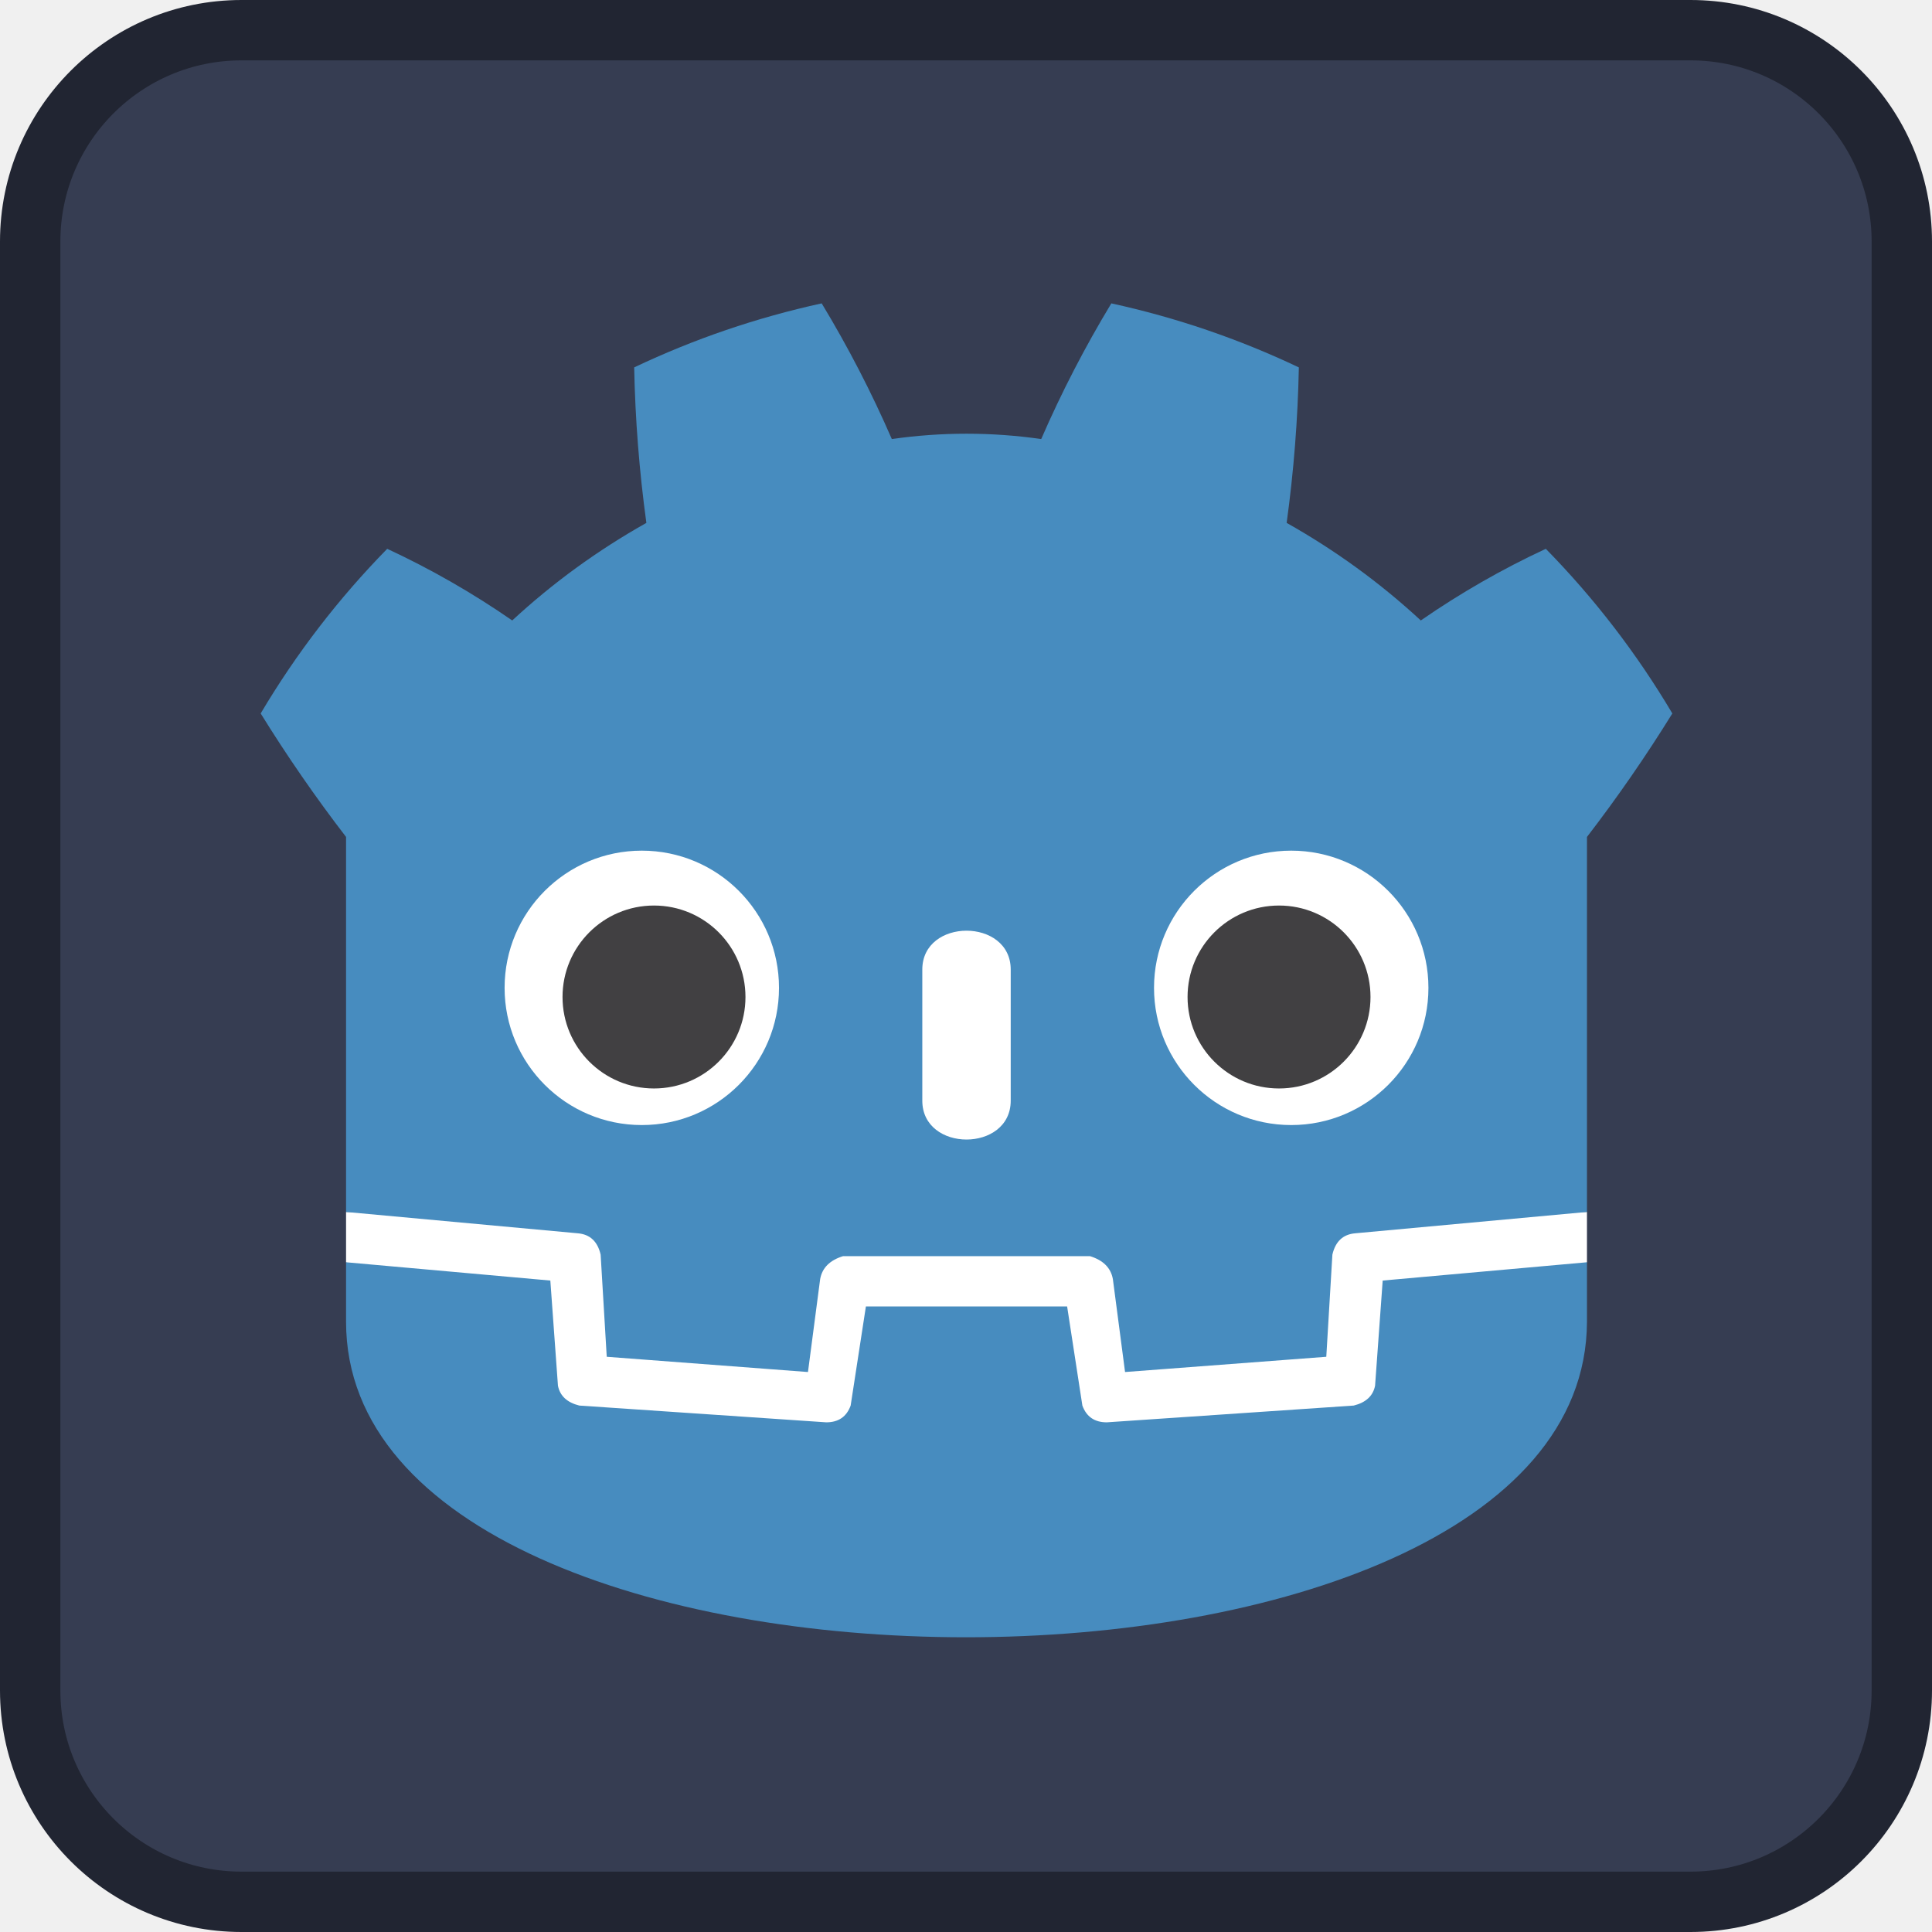
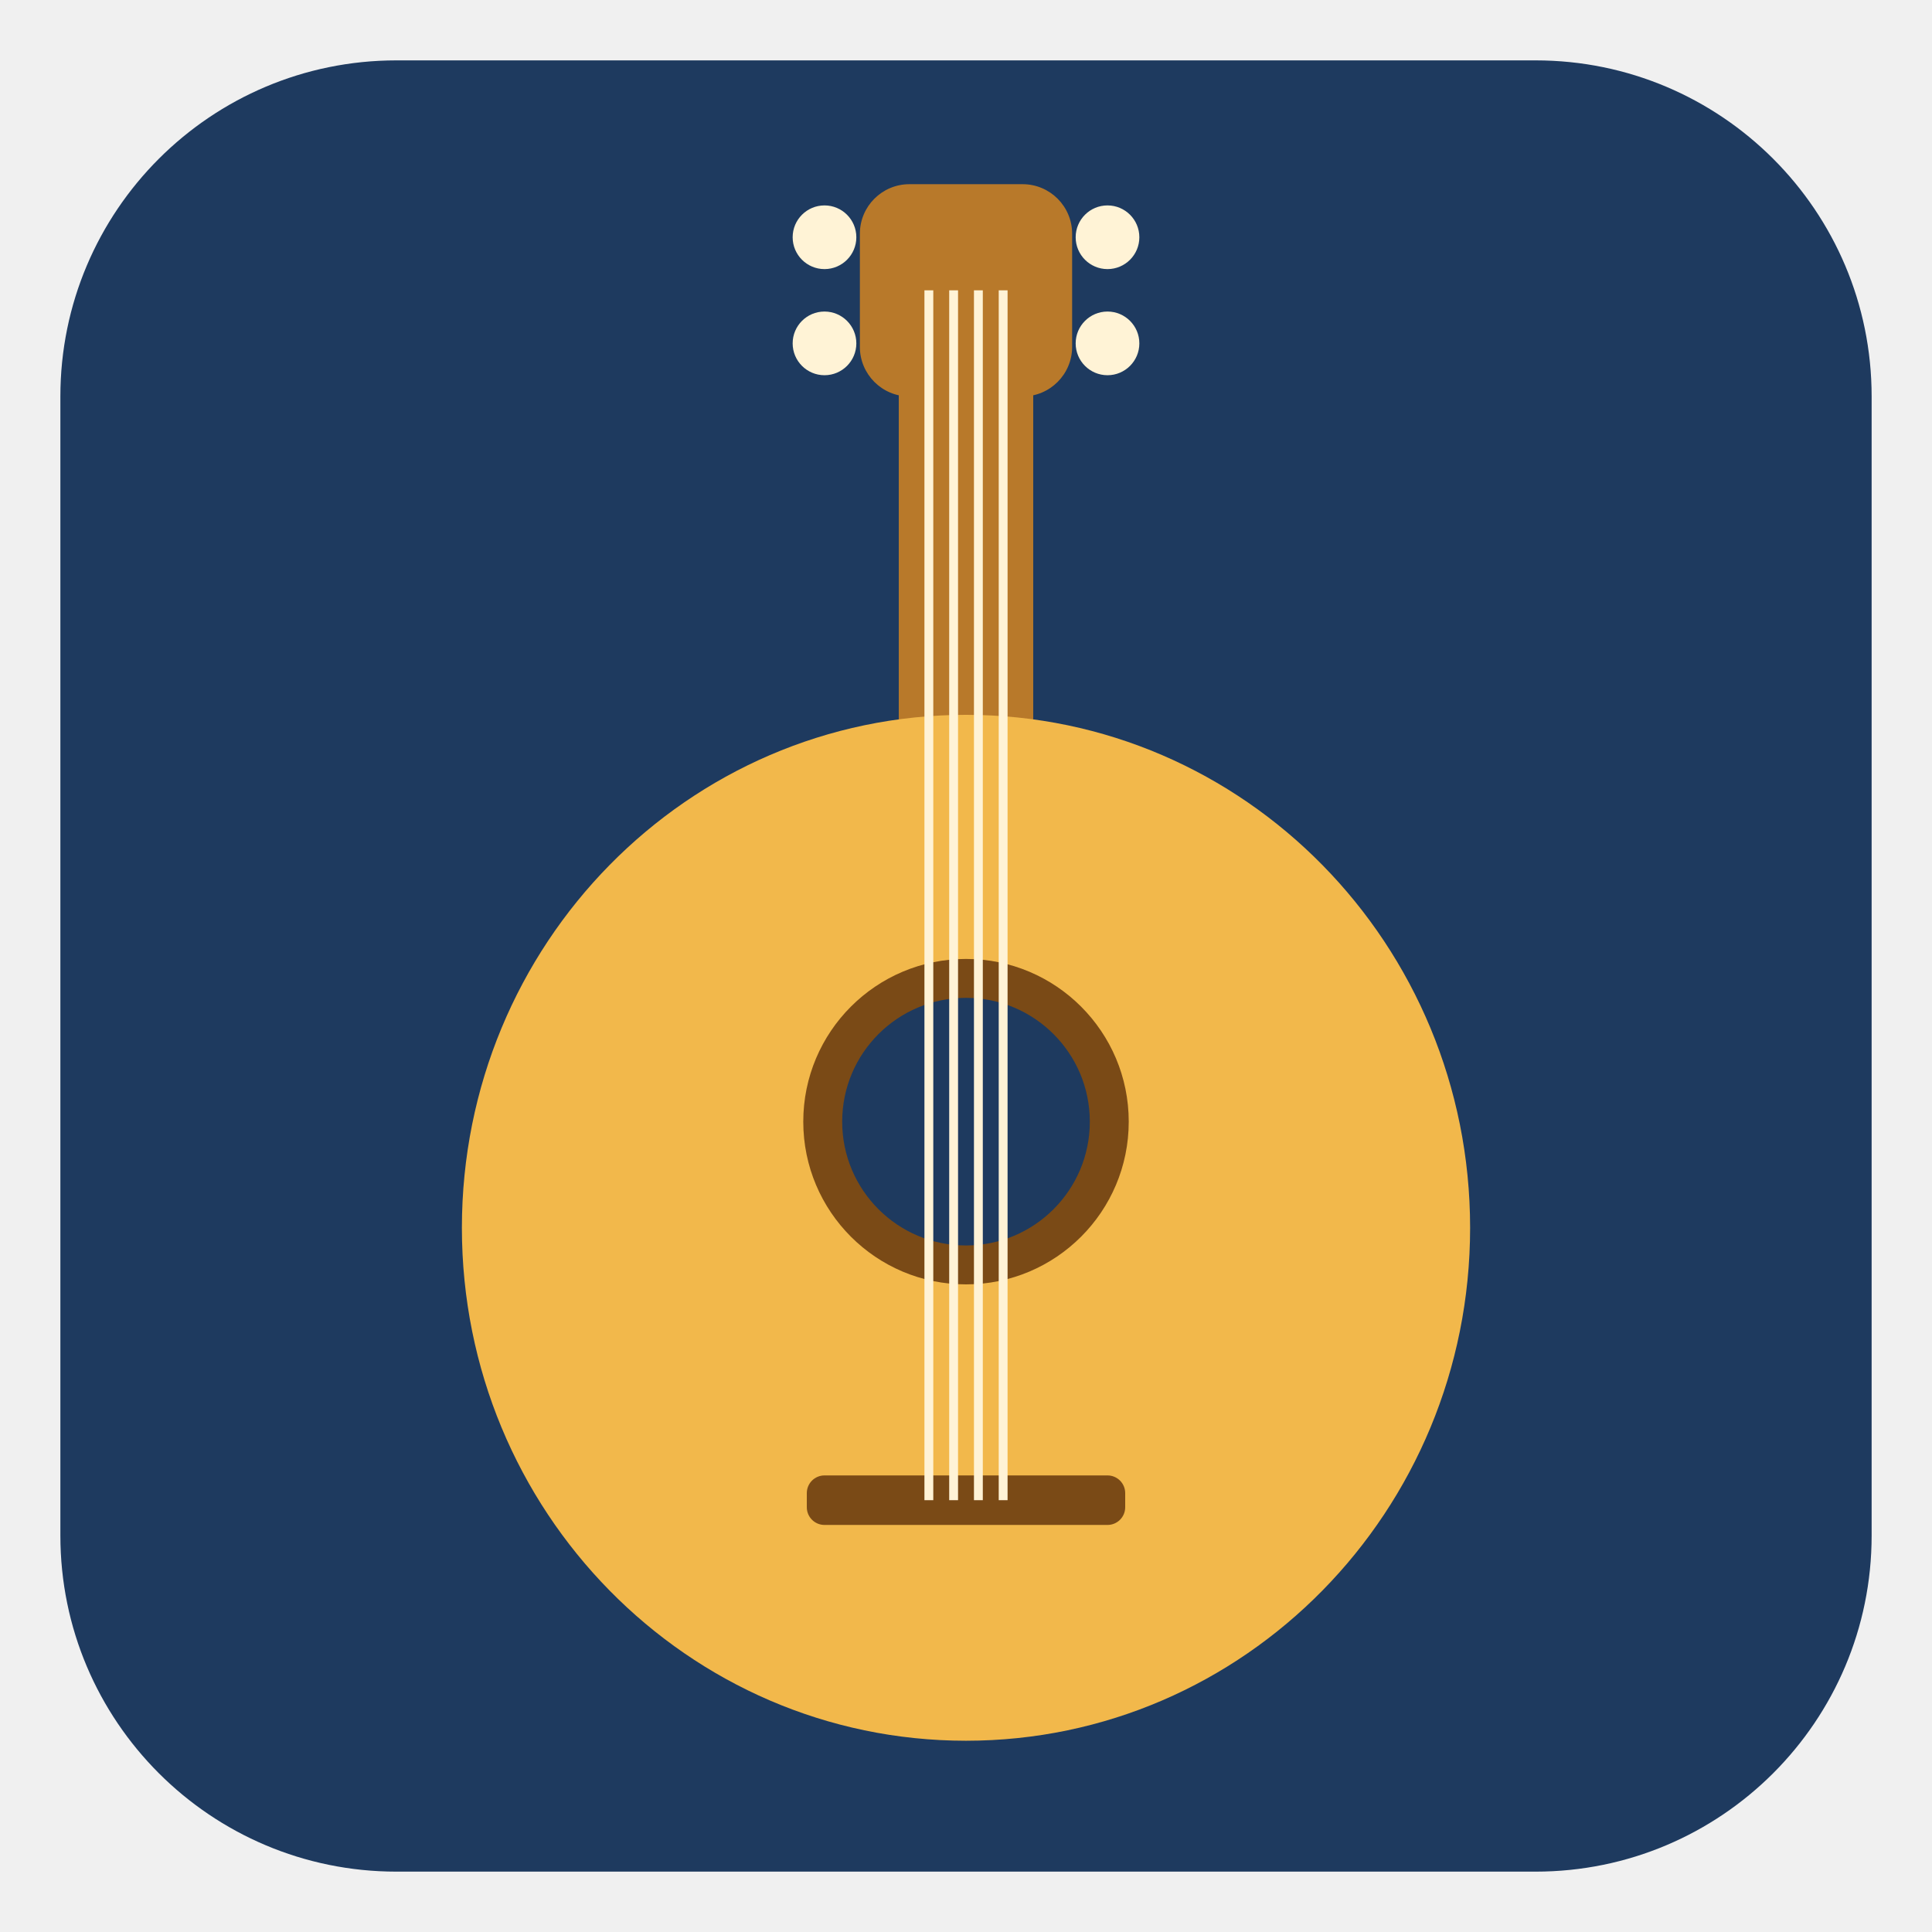
<svg xmlns="http://www.w3.org/2000/svg" width="128" height="128">
-   <rect width="124" height="124" x="2" y="2" fill="#363d52" stroke="#212532" stroke-width="4" rx="14" />
-   <g fill="#fff" transform="translate(12.322 12.322)scale(.101)">
-     <path d="M105 673v33q407 354 814 0v-33z" />
-     <path fill="#478cbf" d="m105 673 152 14q12 1 15 14l4 67 132 10 8-61q2-11 15-15h162q13 4 15 15l8 61 132-10 4-67q3-13 15-14l152-14V427q30-39 56-81-35-59-83-108-43 20-82 47-40-37-88-64 7-51 8-102-59-28-123-42-26 43-46 89-49-7-98 0-20-46-46-89-64 14-123 42 1 51 8 102-48 27-88 64-39-27-82-47-48 49-83 108 26 42 56 81zm0 33v39c0 276 813 276 814 0v-39l-134 12-5 69q-2 10-14 13l-162 11q-12 0-16-11l-10-65H446l-10 65q-4 11-16 11l-162-11q-12-3-14-13l-5-69z" />
-     <path d="M483 600c0 34 58 34 58 0v-86c0-34-58-34-58 0z" />
-     <circle cx="725" cy="526" r="90" />
-     <circle cx="299" cy="526" r="90" />
-   </g>
-   <g fill="#414042" transform="translate(12.322 12.322)scale(.101)">
-     <circle cx="307" cy="532" r="60" />
-     <circle cx="717" cy="532" r="60" />
+   <g transform="translate(4 4)scale(0.117188)">
+     <rect width="1024" height="1024" rx="190" fill="#1e3a5f" />
+     <rect x="452" y="70" width="120" height="120" rx="28" fill="#b8792a" />
+     <circle cx="432" cy="100" r="18" fill="#fff3d6" />
+     <circle cx="432" cy="160" r="18" fill="#fff3d6" />
+     <circle cx="592" cy="100" r="18" fill="#fff3d6" />
+     <circle cx="592" cy="160" r="18" fill="#fff3d6" />
+     <rect x="474" y="170" width="76" height="350" fill="#b8792a" />
+     <ellipse cx="512" cy="660" rx="285" ry="290" fill="#f2b84b" />
+     <circle cx="512" cy="600" r="92" fill="#7a4a16" />
+     <circle cx="512" cy="600" r="70" fill="#1e3a5f" />
+     <rect x="422" y="800" width="180" height="28" rx="10" fill="#7a4a16" />
+     <path stroke="#fff3d6" stroke-width="5" d="M491 130V814 M505 130V814 M519 130V814 M533 130V814" />
  </g>
</svg>
